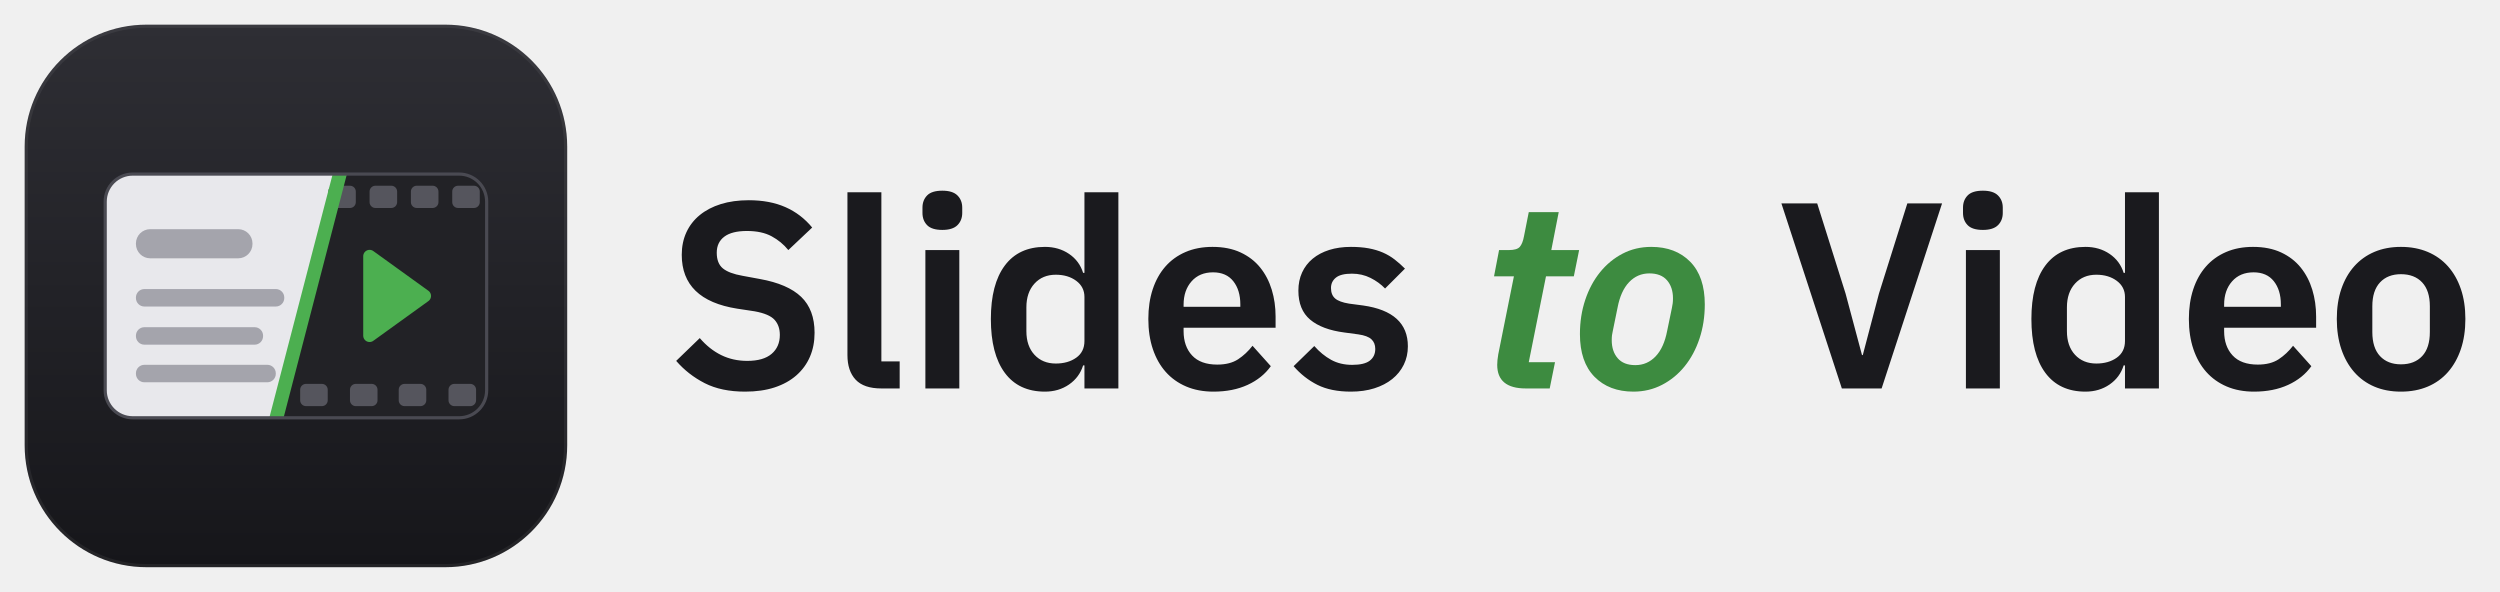
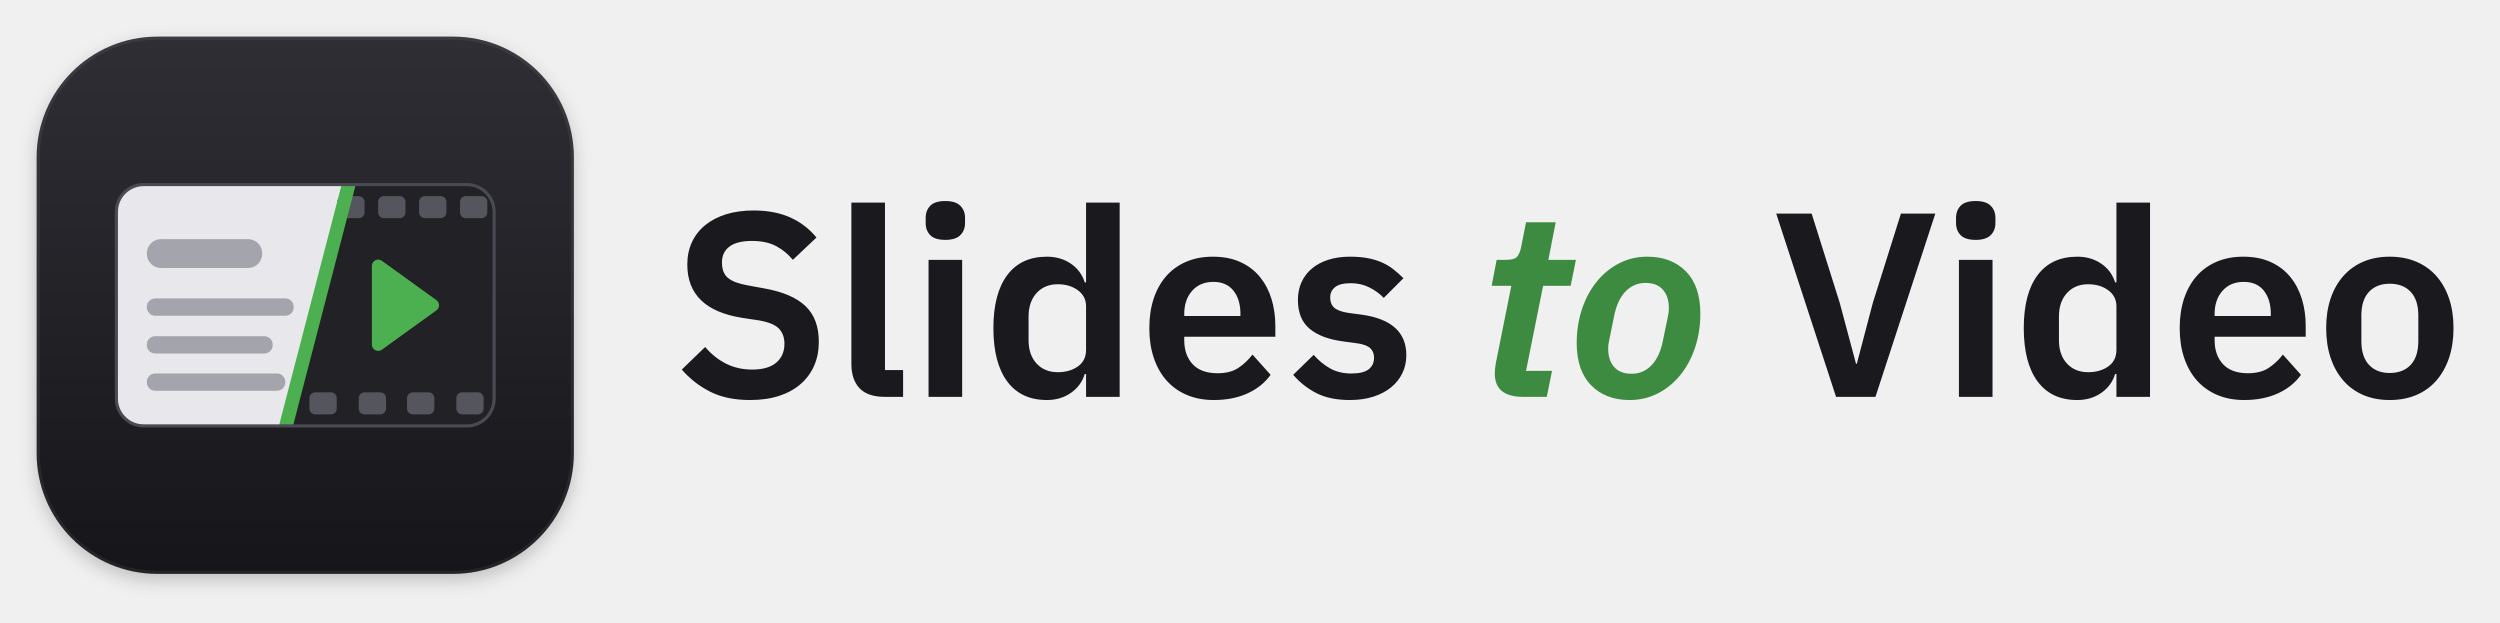
- <svg xmlns="http://www.w3.org/2000/svg" viewBox="0 0 811 192" width="811" height="192" role="img" aria-label="Slides to Video">
+ <svg xmlns="http://www.w3.org/2000/svg" viewBox="-4 -4 819 204" width="819" height="204" role="img" aria-label="Slides to Video">
+   <defs>
+     <filter id="shadow" x="-25%" y="-25%" width="150%" height="150%">
+       <feGaussianBlur in="SourceAlpha" stdDeviation="2.99" />
+       <feOffset dy="2.14" result="offset" />
+       <feFlood flood-color="#000000" flood-opacity="0.2" />
+       <feComposite in2="offset" operator="in" />
+     </filter>
+   </defs>
+   <rect x="8" y="8" width="176" height="176" rx="39.53" filter="url(#shadow)" />
  <svg x="8" y="8" width="176" height="176" viewBox="0 0 1024 1024">
    <defs>
      <linearGradient id="bg" x1="0" y1="0" x2="0" y2="1">
        <stop offset="0" stop-color="#2e2e34" />
        <stop offset="1" stop-color="#16161a" />
      </linearGradient>
      <linearGradient id="green" x1="0" y1="0" x2="0" y2="1">
        <stop offset="0" stop-color="#5cc462" />
        <stop offset="1" stop-color="#3d8b40" />
      </linearGradient>
      <clipPath id="card">
        <rect x="152" y="282" width="720" height="460" rx="52" />
      </clipPath>
    </defs>
    <rect width="1024" height="1024" rx="230" fill="url(#bg)" />
    <rect x="3" y="3" width="1018" height="1018" rx="227" fill="none" stroke="#ffffff" stroke-opacity="0.06" stroke-width="6" />
    <g clip-path="url(#card)">
      <rect x="152" y="282" width="720" height="460" fill="#222226" />
      <polygon points="152,282 600,282 470,742 152,742" fill="#e8e8ec" />
      <rect x="210" y="386" width="220" height="55" rx="27" fill="#a4a4ac" />
      <rect x="210" y="499" width="280" height="33" rx="16" fill="#a4a4ac" />
      <rect x="210" y="571" width="240" height="33" rx="16" fill="#a4a4ac" />
      <rect x="210" y="642" width="264" height="33" rx="16" fill="#a4a4ac" />
      <rect x="573" y="304" width="52" height="42" rx="11" fill="#55555d" />
      <rect x="651" y="304" width="52" height="42" rx="11" fill="#55555d" />
      <rect x="729" y="304" width="52" height="42" rx="11" fill="#55555d" />
      <rect x="807" y="304" width="52" height="42" rx="11" fill="#55555d" />
      <rect x="520" y="678" width="52" height="42" rx="11" fill="#55555d" />
      <rect x="614" y="678" width="52" height="42" rx="11" fill="#55555d" />
      <rect x="706" y="678" width="52" height="42" rx="11" fill="#55555d" />
      <rect x="800" y="678" width="52" height="42" rx="11" fill="#55555d" />
      <line x1="600" y1="262" x2="470" y2="762" stroke="#4caf50" stroke-width="26" />
    </g>
    <rect x="152" y="282" width="720" height="460" rx="52" fill="none" stroke="#4a4a52" stroke-width="6" />
    <path d="M651 437 L651 587 L755 512 Z" fill="#4caf50" stroke="#4caf50" stroke-width="24" stroke-linejoin="round" />
  </svg>
  <path fill="#1a1a1e" d="M241.714 127.046Q233.974 127.046 228.599 124.294Q223.224 121.542 219.354 117.07L227.008 109.674Q230.104 113.286 233.931 115.178Q237.758 117.07 242.402 117.07Q247.648 117.07 250.314 114.791Q252.98 112.512 252.98 108.642Q252.98 105.632 251.26 103.74Q249.54 101.848 244.81 100.988L239.134 100.128Q221.16 97.29 221.16 82.67Q221.16 78.628 222.665 75.36Q224.17 72.092 227.008 69.77Q229.846 67.448 233.845 66.201Q237.844 64.954 242.918 64.954Q249.712 64.954 254.786 67.19Q259.86 69.426 263.472 73.812L255.732 81.122Q253.496 78.37 250.314 76.65Q247.132 74.93 242.316 74.93Q237.414 74.93 234.963 76.779Q232.512 78.628 232.512 81.982Q232.512 85.422 234.49 87.056Q236.468 88.69 240.854 89.464L246.444 90.496Q255.56 92.13 259.903 96.301Q264.246 100.472 264.246 107.954Q264.246 112.254 262.741 115.737Q261.236 119.22 258.355 121.757Q255.474 124.294 251.303 125.67Q247.132 127.046 241.714 127.046Z M285.918 126.014Q280.242 126.014 277.576 123.176Q274.91 120.338 274.91 115.178V62.374H285.918V117.242H291.852V126.014Z M305.698 74.586Q302.258 74.586 300.753 73.038Q299.248 71.49 299.248 69.082V67.362Q299.248 64.954 300.753 63.406Q302.258 61.858 305.698 61.858Q309.052 61.858 310.6 63.406Q312.148 64.954 312.148 67.362V69.082Q312.148 71.49 310.6 73.038Q309.052 74.586 305.698 74.586ZM300.194 81.122H311.202V126.014H300.194Z M351.794 118.532H351.364Q350.16 122.402 346.806 124.724Q343.452 127.046 338.98 127.046Q330.466 127.046 325.951 120.94Q321.436 114.834 321.436 103.482Q321.436 92.216 325.951 86.153Q330.466 80.09 338.98 80.09Q343.452 80.09 346.806 82.369Q350.16 84.648 351.364 88.518H351.794V62.374H362.802V126.014H351.794ZM342.506 117.93Q346.462 117.93 349.128 116.038Q351.794 114.146 351.794 110.62V96.344Q351.794 93.076 349.128 91.098Q346.462 89.12 342.506 89.12Q338.206 89.12 335.583 92.001Q332.96 94.882 332.96 99.698V107.438Q332.96 112.254 335.583 115.092Q338.206 117.93 342.506 117.93Z M393.676 127.046Q388.688 127.046 384.775 125.369Q380.862 123.692 378.153 120.639Q375.444 117.586 373.982 113.243Q372.52 108.9 372.52 103.482Q372.52 98.15 373.939 93.85Q375.358 89.55 378.024 86.497Q380.69 83.444 384.56 81.767Q388.43 80.09 393.332 80.09Q398.578 80.09 402.448 81.896Q406.318 83.702 408.812 86.798Q411.306 89.894 412.553 93.979Q413.8 98.064 413.8 102.708V106.32H383.958V107.438Q383.958 112.34 386.71 115.307Q389.462 118.274 394.88 118.274Q399.008 118.274 401.631 116.554Q404.254 114.834 406.318 112.168L412.252 118.79Q409.5 122.66 404.727 124.853Q399.954 127.046 393.676 127.046ZM393.504 88.346Q389.118 88.346 386.538 91.27Q383.958 94.194 383.958 98.838V99.526H402.362V98.752Q402.362 94.108 400.083 91.227Q397.804 88.346 393.504 88.346Z M438.224 127.046Q431.774 127.046 427.388 124.853Q423.002 122.66 419.648 118.79L426.356 112.254Q428.85 115.092 431.817 116.726Q434.784 118.36 438.654 118.36Q442.61 118.36 444.373 116.984Q446.136 115.608 446.136 113.2Q446.136 111.222 444.889 110.061Q443.642 108.9 440.632 108.47L436.16 107.868Q428.85 106.922 425.023 103.697Q421.196 100.472 421.196 94.28Q421.196 91.012 422.4 88.389Q423.604 85.766 425.84 83.917Q428.076 82.068 431.215 81.079Q434.354 80.09 438.224 80.09Q441.492 80.09 444.029 80.563Q446.566 81.036 448.63 81.939Q450.694 82.842 452.414 84.175Q454.134 85.508 455.768 87.142L449.318 93.592Q447.34 91.528 444.588 90.152Q441.836 88.776 438.568 88.776Q434.956 88.776 433.365 90.066Q431.774 91.356 431.774 93.42Q431.774 95.656 433.107 96.817Q434.44 97.978 437.622 98.494L442.18 99.096Q456.714 101.16 456.714 112.34Q456.714 115.608 455.381 118.317Q454.048 121.026 451.64 122.961Q449.232 124.896 445.835 125.971Q442.438 127.046 438.224 127.046Z " />
  <path fill="#3d8b40" d="M494.984 126.014Q485.696 126.014 485.696 118.36Q485.696 117.672 485.782 116.769Q485.868 115.866 486.04 114.92L491.114 89.636H484.664L486.298 81.122H489.48Q492.146 81.122 493.049 80.047Q493.952 78.972 494.382 76.65L495.93 68.824H505.648L503.24 81.122H512.27L510.55 89.636H501.52L495.93 117.5H504.444L502.724 126.014Z M529.9 127.046Q521.988 127.046 517.258 122.23Q512.528 117.414 512.528 108.384Q512.528 102.45 514.248 97.29Q515.968 92.13 519.064 88.303Q522.16 84.476 526.374 82.283Q530.588 80.09 535.662 80.09Q543.574 80.09 548.304 84.906Q553.034 89.722 553.034 98.752Q553.034 104.686 551.314 109.846Q549.594 115.006 546.498 118.833Q543.402 122.66 539.145 124.853Q534.888 127.046 529.9 127.046ZM530.502 118.446Q534.372 118.446 537.081 115.608Q539.79 112.77 540.822 107.352L542.37 99.87Q542.542 99.01 542.628 98.365Q542.714 97.72 542.714 96.774Q542.714 93.162 540.779 90.926Q538.844 88.69 535.06 88.69Q531.19 88.69 528.481 91.528Q525.772 94.366 524.74 99.784L523.192 107.352Q523.02 108.04 522.934 108.728Q522.848 109.416 522.848 110.362Q522.848 113.974 524.783 116.21Q526.718 118.446 530.502 118.446Z" />
  <path fill="#1a1a1e" d=" M597.496 126.014 577.888 65.986H589.498L598.7 95.226L604.032 115.178H604.29L609.536 95.226L618.738 65.986H630.004L610.396 126.014Z M643.248 74.586Q639.808 74.586 638.303 73.038Q636.798 71.49 636.798 69.082V67.362Q636.798 64.954 638.303 63.406Q639.808 61.858 643.248 61.858Q646.602 61.858 648.15 63.406Q649.698 64.954 649.698 67.362V69.082Q649.698 71.49 648.15 73.038Q646.602 74.586 643.248 74.586ZM637.744 81.122H648.752V126.014H637.744Z M689.344 118.532H688.914Q687.71 122.402 684.356 124.724Q681.002 127.046 676.53 127.046Q668.016 127.046 663.501 120.94Q658.986 114.834 658.986 103.482Q658.986 92.216 663.501 86.153Q668.016 80.09 676.53 80.09Q681.002 80.09 684.356 82.369Q687.71 84.648 688.914 88.518H689.344V62.374H700.352V126.014H689.344ZM680.056 117.93Q684.012 117.93 686.678 116.038Q689.344 114.146 689.344 110.62V96.344Q689.344 93.076 686.678 91.098Q684.012 89.12 680.056 89.12Q675.756 89.12 673.133 92.001Q670.51 94.882 670.51 99.698V107.438Q670.51 112.254 673.133 115.092Q675.756 117.93 680.056 117.93Z M731.226 127.046Q726.238 127.046 722.325 125.369Q718.412 123.692 715.703 120.639Q712.994 117.586 711.532 113.243Q710.07 108.9 710.07 103.482Q710.07 98.15 711.489 93.85Q712.908 89.55 715.574 86.497Q718.24 83.444 722.11 81.767Q725.98 80.09 730.882 80.09Q736.128 80.09 739.998 81.896Q743.868 83.702 746.362 86.798Q748.856 89.894 750.103 93.979Q751.35 98.064 751.35 102.708V106.32H721.508V107.438Q721.508 112.34 724.26 115.307Q727.012 118.274 732.43 118.274Q736.558 118.274 739.181 116.554Q741.804 114.834 743.868 112.168L749.802 118.79Q747.05 122.66 742.277 124.853Q737.504 127.046 731.226 127.046ZM731.054 88.346Q726.668 88.346 724.088 91.27Q721.508 94.194 721.508 98.838V99.526H739.912V98.752Q739.912 94.108 737.633 91.227Q735.354 88.346 731.054 88.346Z M778.87 127.046Q774.054 127.046 770.227 125.412Q766.4 123.778 763.691 120.682Q760.982 117.586 759.52 113.243Q758.058 108.9 758.058 103.482Q758.058 98.064 759.52 93.764Q760.982 89.464 763.691 86.411Q766.4 83.358 770.227 81.724Q774.054 80.09 778.87 80.09Q783.686 80.09 787.556 81.724Q791.426 83.358 794.135 86.411Q796.844 89.464 798.306 93.764Q799.768 98.064 799.768 103.482Q799.768 108.9 798.306 113.243Q796.844 117.586 794.135 120.682Q791.426 123.778 787.556 125.412Q783.686 127.046 778.87 127.046ZM778.87 118.188Q783.256 118.188 785.75 115.522Q788.244 112.856 788.244 107.696V99.354Q788.244 94.28 785.75 91.614Q783.256 88.948 778.87 88.948Q774.57 88.948 772.076 91.614Q769.582 94.28 769.582 99.354V107.696Q769.582 112.856 772.076 115.522Q774.57 118.188 778.87 118.188Z" />
</svg>
